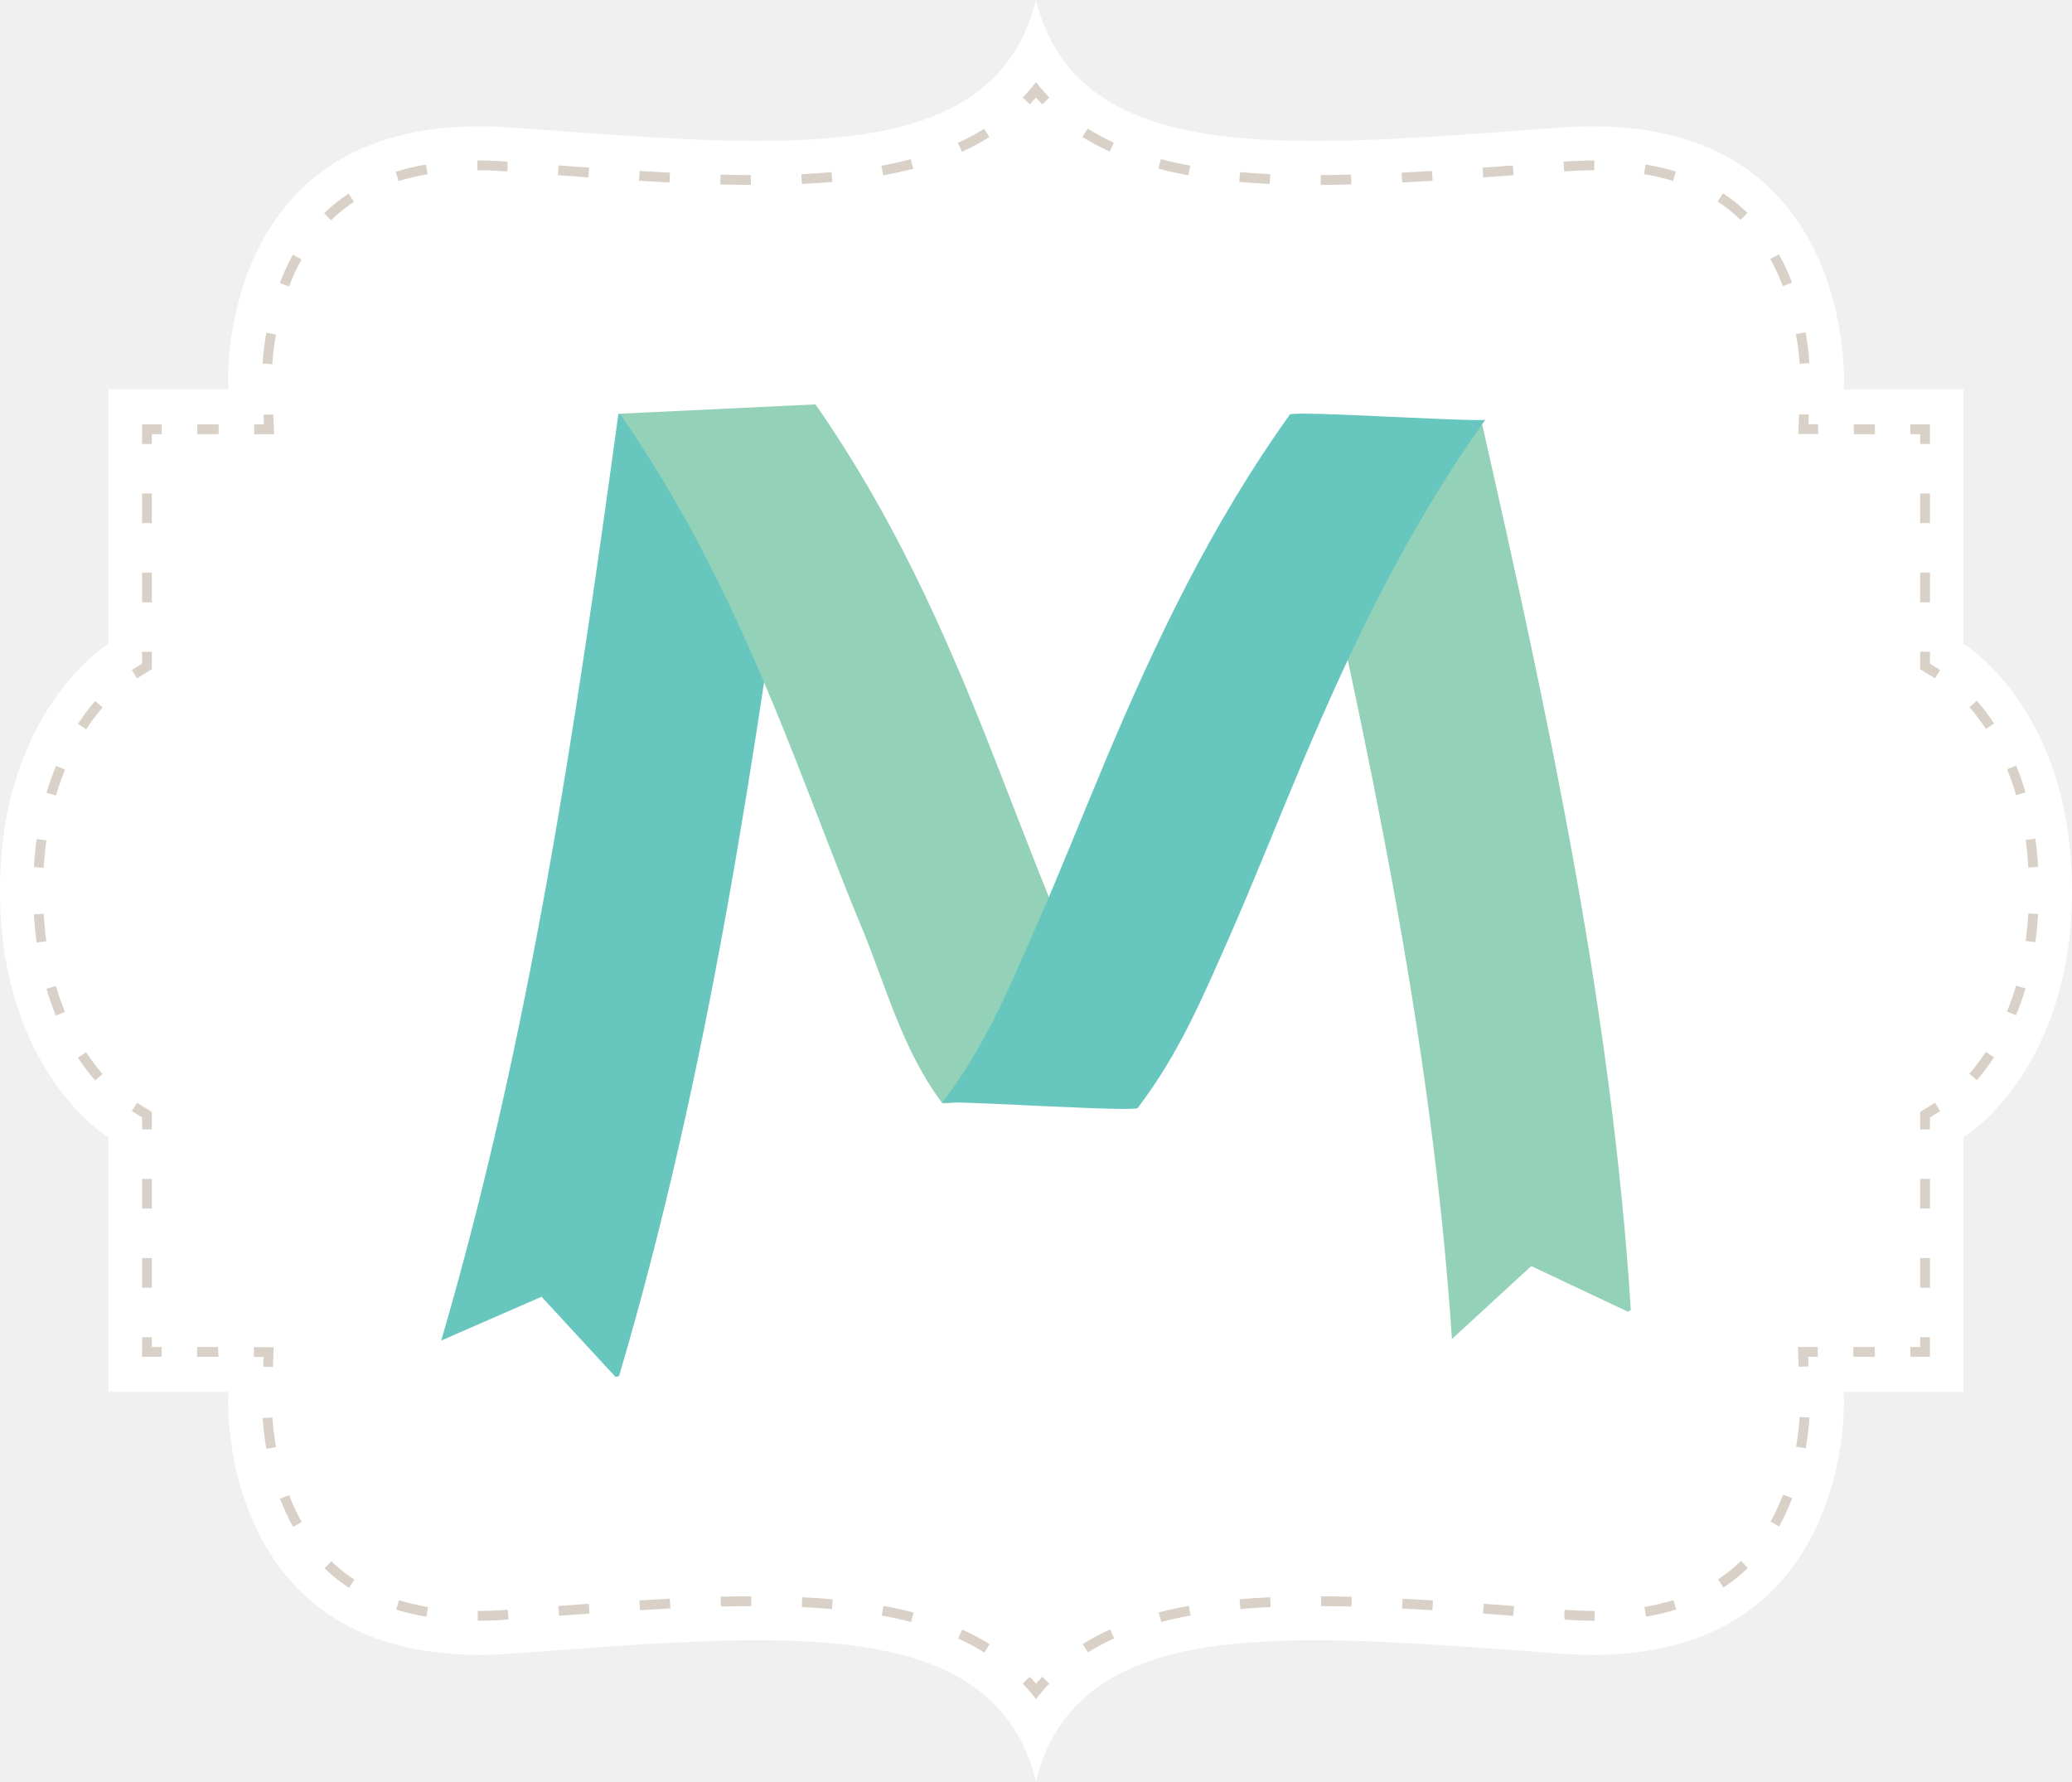
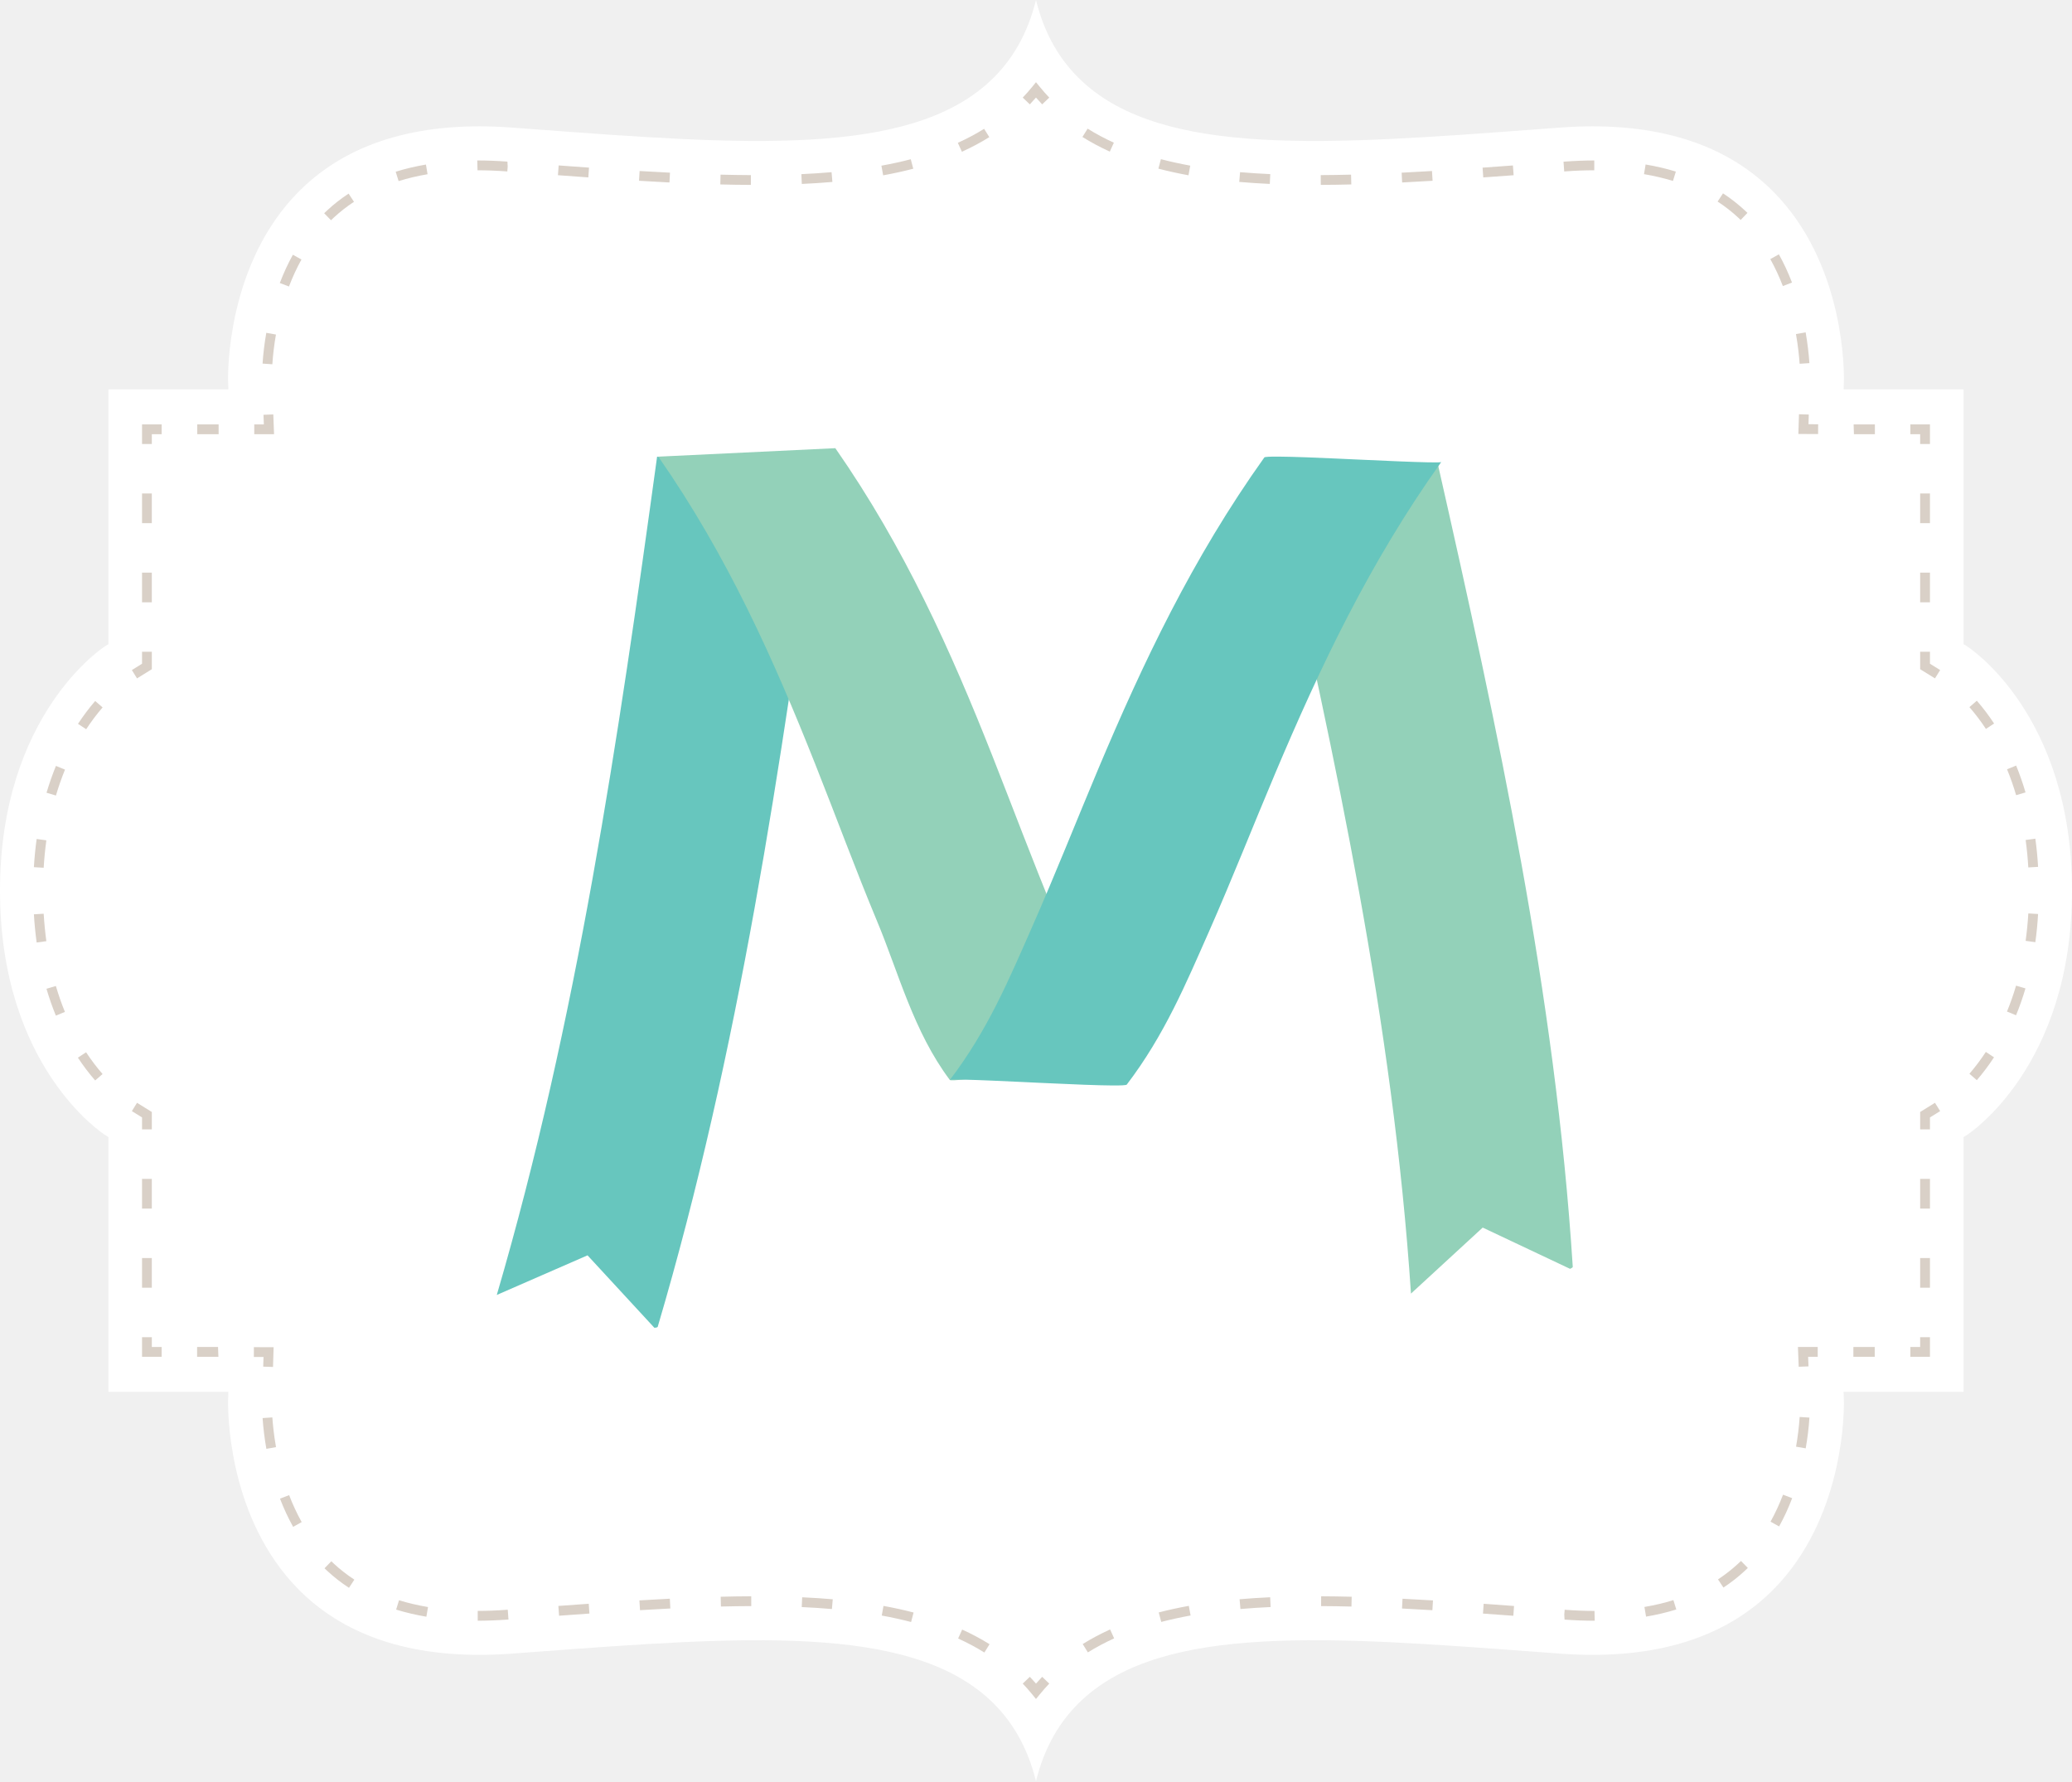
- <svg xmlns="http://www.w3.org/2000/svg" version="1.1" id="Layer_1" x="0px" y="0px" width="212.795px" height="182.92px" viewBox="0 0 212.795 182.92" style="enable-background:new 0 0 212.795 182.92;" xml:space="preserve">
+ <svg xmlns="http://www.w3.org/2000/svg" version="1.1" id="Layer_1" x="0px" y="0px" width="216.844px" height="186.4px" viewBox="0 0 216.844 186.4" style="enable-background:new 0 0 216.844 186.4;" xml:space="preserve">
  <style type="text/css">

	.st0{fill:#93D1B9;}
	.st1{fill:#FFFFFF;}
	.st2{fill:#67C6BE;}
	.st3{fill:#D9D0C7;}

</style>
-   <path class="st1" d="M11.138,39.985v26.164l-0.354,0.221C10.676,66.436,0,73.324,0,91.46c0,18.19,10.675,25.022,10.783,25.088  l0.355,0.222v26.164h12.316l-0.025,0.781c0,0.008-0.005,0.139-0.005,0.368c0,2.079,0.38,12.799,7.86,19.746  c5.009,4.651,12.172,6.665,21.292,5.989l2.332-0.172c21.435-1.6,38.366-2.863,46.743,4.914c2.322,2.153,3.896,4.918,4.746,8.359  c0.85-3.441,2.423-6.206,4.747-8.359c8.378-7.777,25.309-6.514,46.743-4.914l2.332,0.172c9.119,0.676,16.284-1.338,21.292-5.989  c7.48-6.947,7.86-17.666,7.86-19.745c0-0.23-0.007-0.361-0.007-0.369l-0.029-0.781h12.323v-26.162l0.354-0.223  c0.108-0.066,10.783-6.953,10.783-25.089c0-18.19-10.674-25.023-10.781-25.09l-0.355-0.219V39.985h-12.317l0.023-0.781  c0-0.009,0.007-0.137,0.007-0.368c0-2.078-0.38-12.798-7.86-19.743c-5.008-4.652-12.173-6.668-21.292-5.992l-2.328,0.173  c-21.438,1.6-38.369,2.864-46.747-4.914c-2.324-2.155-3.897-4.917-4.747-8.36c-0.85,3.443-2.424,6.205-4.746,8.36  c-8.378,7.778-25.309,6.514-46.746,4.914l-2.329-0.173c-9.12-0.676-16.283,1.34-21.291,5.992  c-7.481,6.946-7.861,17.665-7.861,19.743c0,0.232,0.005,0.359,0.005,0.368l0.031,0.781H11.138z" />
  <g>
-     <polygon class="st3" points="13.543,68.812 14.587,68.163 14.587,66.934 15.594,66.934 15.594,68.724 14.073,69.666  " />
-     <path class="st3" d="M14.588,58.804h1.006v3.049h-1.006V58.804z M14.588,50.676h1.006v3.049h-1.006V50.676z" />
-     <polygon class="st3" points="14.588,45.597 14.588,43.583 16.601,43.583 16.601,44.591 15.594,44.591 15.594,45.597  " />
-     <rect x="20.26" y="43.583" class="st3" width="2.194" height="1.007" />
-     <polygon class="st3" points="26.112,44.59 26.112,43.583 27.099,43.583 27.062,42.597 28.068,42.56 28.146,44.59  " />
-     <path class="st3" d="M26.966,37.34c0.069-1.039,0.197-2.104,0.384-3.161l0.99,0.176c-0.18,1.021-0.303,2.047-0.37,3.052   L26.966,37.34z M28.739,29.064c0.389-1.021,0.84-1.999,1.341-2.903l0.881,0.489c-0.478,0.862-0.909,1.795-1.282,2.772   L28.739,29.064z M33.293,21.899c0.099-0.098,0.201-0.194,0.306-0.291c0.676-0.627,1.417-1.208,2.203-1.724l0.552,0.84   c-0.739,0.486-1.435,1.032-2.073,1.624c-0.097,0.09-0.192,0.18-0.286,0.271L33.293,21.899z M40.639,17.634   c0.981-0.304,2.025-0.551,3.106-0.735l0.168,0.993c-1.037,0.176-2.038,0.413-2.975,0.703L40.639,17.634z M49.017,16.479h0.025   c0.987,0,2.021,0.04,3.073,0.117l0.027,0.507l-0.039,0.502c-1.091-0.081-2.099-0.119-3.061-0.119L49.017,16.479z M57.302,17.991   l0.074-1.003l3.117,0.226l-0.071,1.004L57.302,17.991z M65.627,18.564l0.062-1.004c1.052,0.062,2.091,0.121,3.118,0.172   l-0.052,1.006C67.728,18.686,66.685,18.626,65.627,18.564 M73.976,18.941l0.026-1.006c1.055,0.026,2.095,0.043,3.115,0.047   l-0.004,1.006C76.084,18.985,75.039,18.968,73.976,18.941 M82.303,17.884c1.057-0.048,2.089-0.114,3.099-0.202l0.086,1.003   c-1.023,0.088-2.07,0.156-3.14,0.204L82.303,17.884z M90.521,17.015c1.049-0.19,2.065-0.413,3.015-0.662l0.256,0.974   c-0.976,0.256-2.016,0.484-3.091,0.679L90.521,17.015z M98.371,14.668c0.952-0.433,1.86-0.917,2.699-1.439l0.531,0.855   c-0.875,0.544-1.822,1.05-2.814,1.5L98.371,14.668z" />
-     <path class="st3" d="M105.036,10.021c0.338-0.354,0.662-0.722,0.971-1.102l0.39-0.479l0.392,0.479   c0.31,0.38,0.633,0.748,0.971,1.102l-0.729,0.695c-0.217-0.228-0.428-0.46-0.634-0.697c-0.205,0.237-0.417,0.469-0.634,0.697   L105.036,10.021z" />
-     <path class="st3" d="M111.167,14.066l0.532-0.854c0.841,0.524,1.746,1.009,2.695,1.442l-0.416,0.916   C112.99,15.119,112.042,14.615,111.167,14.066 M118.968,17.319l0.257-0.974c0.954,0.251,1.969,0.473,3.015,0.664L122.059,18   C120.989,17.805,119.95,17.575,118.968,17.319 M127.271,18.681l0.086-1.002c1.01,0.087,2.044,0.154,3.101,0.202l-0.048,1.007   C129.34,18.838,128.294,18.77,127.271,18.681 M135.64,17.982c1.02-0.005,2.06-0.02,3.114-0.048l0.025,1.007   c-1.062,0.028-2.107,0.044-3.135,0.047L135.64,17.982z M143.95,17.734c1.024-0.051,2.063-0.11,3.116-0.173l0.061,1.005   c-1.056,0.063-2.099,0.121-3.125,0.174L143.95,17.734z M152.26,17.217l3.117-0.226l0.075,1.002l-3.121,0.227L152.26,17.217z    M160.574,16.604l0.108-0.008c1.046-0.077,2.072-0.116,3.052-0.117v1.007c-0.955,0-1.956,0.038-2.979,0.114l-0.108,0.009   L160.574,16.604z M168.838,17.884l0.167-0.993c1.084,0.183,2.128,0.428,3.105,0.729l-0.296,0.961   C170.88,18.293,169.878,18.058,168.838,17.884 M176.402,20.699l0.551-0.844c0.799,0.522,1.555,1.113,2.246,1.753l0.268,0.254   l-0.7,0.724l-0.253-0.24C177.865,21.744,177.154,21.189,176.402,20.699 M181.812,26.607l0.879-0.489   c0.504,0.904,0.958,1.879,1.349,2.897l-0.94,0.361C182.726,28.401,182.292,27.47,181.812,26.607 M184.447,34.305l0.992-0.175   c0.185,1.052,0.318,2.144,0.388,3.16l-1.005,0.068C184.776,36.674,184.673,35.589,184.447,34.305" />
-     <polygon class="st3" points="184.694,44.566 184.755,42.54 185.762,42.57 185.732,43.563 186.725,43.567 186.72,44.575  " />
-     <polygon class="st3" points="190.366,43.583 192.551,43.583 192.551,44.59 190.403,44.59  " />
-     <polygon class="st3" points="196.195,44.59 196.195,43.583 198.208,43.583 198.208,45.596 197.202,45.596 197.202,44.59  " />
-     <path class="st3" d="M197.202,58.804h1.008v3.049h-1.008V58.804z M197.202,50.676h1.008v3.049h-1.008V50.676z" />
-     <polygon class="st3" points="197.202,68.723 197.202,66.932 198.208,66.932 198.208,68.162 199.253,68.81 198.722,69.665  " />
-     <path class="st3" d="M202.26,110.27c0.596-0.691,1.163-1.444,1.687-2.24l0.841,0.553c-0.547,0.832-1.141,1.622-1.766,2.346   L202.26,110.27z M202.261,72.621l0.76-0.661c0.626,0.718,1.224,1.507,1.773,2.342l-0.84,0.553   C203.429,74.058,202.859,73.306,202.261,72.621 M206.119,103.883c0.351-0.857,0.665-1.752,0.933-2.661l0.966,0.285   c-0.278,0.94-0.604,1.868-0.967,2.756L206.119,103.883z M206.126,79.001l0.932-0.382c0.362,0.886,0.688,1.814,0.964,2.758   l-0.966,0.284C206.79,80.751,206.476,79.855,206.126,79.001 M208.034,96.62c0.126-0.911,0.219-1.859,0.275-2.816l1.004,0.06   c-0.057,0.982-0.153,1.957-0.282,2.895L208.034,96.62z M208.035,86.263l0.996-0.135c0.129,0.937,0.225,1.91,0.282,2.895   l-1.004,0.06C208.251,88.125,208.16,87.176,208.035,86.263" />
-     <polygon class="st3" points="197.202,115.985 197.202,114.195 198.722,113.252 199.253,114.107 198.208,114.756 198.208,115.985     " />
-     <path class="st3" d="M197.202,129.193h1.008v3.049h-1.008V129.193z M197.202,121.066h1.008v3.047h-1.008V121.066z" />
-     <polygon class="st3" points="196.195,139.336 196.195,138.33 197.202,138.33 197.202,137.322 198.208,137.322 198.208,139.336  " />
-     <rect x="190.341" y="138.33" class="st3" width="2.193" height="1.006" />
-     <polygon class="st3" points="184.649,138.33 186.682,138.33 186.682,139.336 185.695,139.336 185.733,140.322 184.727,140.361  " />
-     <path class="st3" d="M111.193,168.836c0.878-0.546,1.824-1.051,2.814-1.5l0.416,0.916c-0.949,0.432-1.857,0.916-2.699,1.439   L111.193,168.836z M119.003,165.591c0.979-0.255,2.018-0.483,3.091-0.678l0.18,0.991c-1.048,0.189-2.063,0.412-3.017,0.66   L119.003,165.591z M127.307,164.234c1.023-0.088,2.069-0.154,3.14-0.203l0.046,1.005c-1.058,0.048-2.091,0.114-3.1,0.202   L127.307,164.234z M135.679,164.939l0.004-1.008c1.028,0.004,2.074,0.021,3.138,0.049l-0.025,1.006   C137.74,164.96,136.701,164.943,135.679,164.939 M143.988,165.188l0.052-1.006c1.029,0.053,2.071,0.111,3.128,0.176l-0.062,1.004   C146.054,165.297,145.013,165.238,143.988,165.188 M152.302,165.706l0.072-1.005l3.12,0.227l-0.075,1.006L152.302,165.706z    M160.655,165.816l0.038-0.502c1.08,0.082,2.088,0.121,3.061,0.121l0.025,1.006h-0.025c-0.998,0-2.032-0.041-3.072-0.119   L160.655,165.816z M168.883,165.027c1.034-0.174,2.035-0.41,2.975-0.703l0.299,0.963c-0.983,0.304-2.028,0.551-3.105,0.734   L168.883,165.027z M176.441,162.195c0.74-0.486,1.437-1.032,2.073-1.623c0.097-0.09,0.191-0.18,0.285-0.27l0.703,0.719   c-0.099,0.098-0.201,0.193-0.306,0.291c-0.676,0.625-1.416,1.207-2.201,1.725L176.441,162.195z M181.834,156.27   c0.479-0.863,0.911-1.795,1.283-2.771l0.939,0.357c-0.39,1.021-0.841,1.998-1.341,2.901L181.834,156.27z M184.457,148.566   c0.179-1.022,0.302-2.049,0.369-3.053l1.004,0.066c-0.068,1.039-0.196,2.102-0.384,3.158L184.457,148.566z" />
-     <path class="st3" d="M105.036,172.896l0.727-0.693c0.217,0.227,0.429,0.459,0.634,0.697c0.206-0.238,0.417-0.471,0.634-0.697   l0.729,0.693c-0.338,0.356-0.661,0.724-0.971,1.104l-0.392,0.479l-0.39-0.479C105.698,173.62,105.374,173.253,105.036,172.896" />
-     <path class="st3" d="M26.968,145.629l1.004-0.068c0.047,0.686,0.149,1.77,0.375,3.053l-0.991,0.175   C27.17,147.738,27.038,146.645,26.968,145.629 M28.755,153.904l0.939-0.362c0.376,0.978,0.811,1.91,1.289,2.769l-0.878,0.49   C29.603,155.9,29.148,154.926,28.755,153.904 M33.33,161.057l0.699-0.724l0.252,0.239c0.651,0.604,1.361,1.158,2.113,1.648   l-0.551,0.842c-0.798-0.521-1.554-1.11-2.244-1.752L33.33,161.057z M40.686,165.301l0.295-0.961   c0.938,0.287,1.939,0.522,2.977,0.696l-0.167,0.992C42.71,165.848,41.666,165.602,40.686,165.301 M49.062,165.434   c0.96,0,1.963-0.039,2.978-0.114l0.107-0.009l0.074,1.004l-0.108,0.009c-1.038,0.077-2.066,0.116-3.05,0.116L49.062,165.434z    M57.343,164.926l3.121-0.227l0.071,1.004l-3.117,0.227L57.343,164.926z M65.668,164.354c1.056-0.063,2.098-0.121,3.126-0.174   l0.052,1.004c-1.024,0.054-2.064,0.111-3.117,0.174L65.668,164.354z M74.015,163.979c1.063-0.027,2.108-0.043,3.136-0.047   l0.004,1.006c-1.02,0.004-2.059,0.02-3.114,0.047L74.015,163.979z M82.339,165.038l0.045-1.004c1.069,0.047,2.116,0.114,3.14,0.203   l-0.086,1.003C84.428,165.153,83.396,165.086,82.339,165.038 M90.557,165.91l0.177-0.99c1.072,0.194,2.111,0.422,3.092,0.68   l-0.257,0.974C92.615,166.323,91.601,166.1,90.557,165.91 M98.401,168.266l0.416-0.916c0.989,0.451,1.935,0.957,2.812,1.504   l-0.532,0.853C100.257,169.184,99.35,168.699,98.401,168.266" />
-     <polygon class="st3" points="26.071,139.352 26.074,138.346 28.101,138.354 28.039,140.379 27.033,140.348 27.064,139.355  " />
-     <polygon class="st3" points="20.245,139.336 20.245,138.33 22.393,138.33 22.432,139.336  " />
-     <polygon class="st3" points="14.588,139.336 14.588,137.322 15.594,137.322 15.594,138.33 16.601,138.33 16.601,139.336  " />
-     <path class="st3" d="M14.588,129.195h1.006v3.047h-1.006V129.195z M14.588,121.066h1.006v3.049h-1.006V121.066z" />
-     <polygon class="st3" points="13.543,114.107 14.073,113.252 15.594,114.195 15.594,115.984 14.587,115.984 14.587,114.755  " />
-     <path class="st3" d="M3.482,89.056c0.057-0.975,0.152-1.948,0.282-2.896l0.996,0.138c-0.126,0.921-0.218,1.869-0.274,2.816   L3.482,89.056z M3.483,93.896l1.004-0.059c0.057,0.957,0.149,1.906,0.273,2.818l-0.996,0.136   C3.636,95.854,3.54,94.879,3.483,93.896 M4.773,101.542l0.965-0.285c0.27,0.917,0.583,1.813,0.931,2.662l-0.931,0.381   C5.378,103.418,5.051,102.492,4.773,101.542 M4.78,81.411c0.279-0.946,0.605-1.874,0.966-2.756l0.932,0.382   c-0.348,0.85-0.663,1.745-0.933,2.659L4.78,81.411z M8,108.617l0.842-0.554c0.525,0.799,1.095,1.552,1.691,2.233l-0.758,0.662   C9.15,110.242,8.551,109.453,8,108.617 M8.009,74.336c0.55-0.836,1.144-1.626,1.767-2.346l0.76,0.659   c-0.593,0.685-1.161,1.439-1.685,2.239L8.009,74.336z" />
-   </g>
-   <g>
-     <path class="st2" d="M63.514,42.488c-4.392,31.99-9.1,64.118-18.202,95.181l10.305-4.499l7.586,8.222   c0.22-0.005,0.365-0.048,0.383-0.109C72.827,110,77.553,77.63,82,45.402C82.034,45.141,63.53,42.469,63.514,42.488" />
-     <path class="st0" d="M133.827,47.053c6.749,29.827,13.258,59.874,15.288,90.46l8.145-7.493l9.921,4.685   c0.187-0.087,0.319-0.17,0.301-0.238c-1.962-30.85-8.527-61.116-15.326-91.174C152.102,43.057,133.825,47.03,133.827,47.053" />
-     <path class="st0" d="M63.653,42.488c7.869,11.295,13.12,23.076,17.821,34.925c2.361,5.933,4.543,11.882,7.005,17.79   c2.44,5.826,4.135,12.537,8.27,18.055c0.229,0.317,9.93-1.254,10.644-1.304c0.634-0.026,9.903-0.723,10.05-0.528   c-4.136-5.503-6.439-11.356-8.851-17.187c-2.46-5.916-4.675-11.872-7.019-17.792c-4.682-11.85-9.955-23.629-17.821-34.919" />
-     <path class="st2" d="M96.75,113.258c4.291-5.604,6.766-11.511,9.352-17.393c2.631-5.961,5-11.969,7.516-17.957   c5.039-11.944,10.655-23.854,18.845-35.331c0.199-0.298,9.359,0.188,10.054,0.212c0.614,0.018,9.902,0.491,10.028,0.311   c-8.181,11.471-13.79,23.379-18.847,35.339c-2.523,5.979-4.88,11.973-7.514,17.951c-2.601,5.872-5.054,11.771-9.343,17.395   c-0.249,0.304-9.348-0.196-10.055-0.21C106.149,113.552,96.893,113.063,96.75,113.258" />
+     <path class="st1" d="M11.35,40.746v26.661l-0.36,0.226C10.878,67.701,0,74.719,0,93.2c0,18.536,10.878,25.499,10.988,25.566   l0.361,0.226v26.663H23.9l-0.026,0.794c0,0.009-0.004,0.142-0.004,0.378c0,2.115,0.387,13.039,8.009,20.119   c5.104,4.739,12.404,6.794,21.697,6.104l2.376-0.176c21.844-1.63,39.096-2.918,47.633,5.005c2.367,2.197,3.969,5.015,4.835,8.521   c0.866-3.506,2.47-6.323,4.84-8.521c8.536-7.923,25.789-6.635,47.631-5.005l2.377,0.176c9.294,0.689,16.594-1.365,21.697-6.104   c7.623-7.08,8.009-18.002,8.009-20.119c0-0.236-0.006-0.369-0.006-0.378l-0.03-0.794h12.557v-26.662l0.362-0.226   c0.109-0.068,10.987-7.087,10.987-25.567c0-18.535-10.876-25.498-10.987-25.567l-0.362-0.224V40.746h-12.551l0.024-0.796   c0-0.009,0.006-0.141,0.006-0.374c0-2.119-0.386-13.043-8.009-20.119c-5.104-4.74-12.403-6.796-21.697-6.106l-2.373,0.177   c-21.846,1.63-39.099,2.919-47.635-5.009c-2.37-2.195-3.974-5.011-4.84-8.519c-0.866,3.508-2.468,6.323-4.835,8.519   c-8.538,7.928-25.792,6.639-47.636,5.009l-2.374-0.177c-9.292-0.689-16.593,1.366-21.696,6.106c-7.623,7.077-8.01,18-8.01,20.119   c0,0.235,0.004,0.365,0.004,0.374l0.032,0.796H11.35z" />
+     <g>
+       <polygon class="st3" points="13.801,70.122 14.865,69.46 14.865,68.207 15.89,68.207 15.89,70.032 14.341,70.993   " />
+       <path class="st3" d="M14.865,63.03v-3.106h1.024v3.106H14.865z M14.865,54.747V51.64h1.024v3.107H14.865z" />
+       <polygon class="st3" points="14.865,46.465 14.865,44.413 16.917,44.413 16.917,45.439 15.89,45.439 15.89,46.465   " />
+       <rect x="20.644" y="44.413" class="st3" width="2.235" height="1.026" />
+       <polygon class="st3" points="26.609,45.439 26.609,44.413 27.614,44.413 27.575,43.408 28.602,43.37 28.681,45.439   " />
+       <path class="st3" d="M27.478,38.052c0.071-1.061,0.201-2.144,0.392-3.222l1.009,0.18c-0.183,1.039-0.308,2.086-0.377,3.109    L27.478,38.052z M29.284,29.618c0.397-1.042,0.857-2.037,1.367-2.959l0.898,0.499c-0.488,0.878-0.927,1.829-1.308,2.824    L29.284,29.618z M33.926,22.317c0.101-0.101,0.205-0.199,0.312-0.297c0.688-0.641,1.444-1.232,2.245-1.758l0.562,0.856    c-0.752,0.494-1.461,1.052-2.113,1.653c-0.098,0.093-0.195,0.185-0.29,0.277L33.926,22.317z M41.411,17.971    c1-0.311,2.064-0.563,3.165-0.75l0.171,1.012c-1.056,0.18-2.075,0.421-3.031,0.717L41.411,17.971z M49.948,16.792h0.027    c1.005,0,2.059,0.041,3.13,0.121l0.027,0.516l-0.039,0.512c-1.111-0.083-2.14-0.121-3.119-0.121L49.948,16.792z M58.391,18.335    l0.076-1.023l3.176,0.23l-0.072,1.023L58.391,18.335z M66.876,18.917l0.062-1.021c1.072,0.062,2.132,0.123,3.178,0.174    l-0.053,1.026C69.016,19.042,67.953,18.981,66.876,18.917z M75.383,19.302l0.026-1.025c1.076,0.026,2.136,0.044,3.175,0.049    L78.58,19.35C77.531,19.347,76.465,19.33,75.383,19.302z M83.868,18.225c1.077-0.049,2.129-0.116,3.159-0.206l0.087,1.022    c-1.043,0.09-2.11,0.16-3.201,0.208L83.868,18.225z M92.244,17.338c1.069-0.191,2.104-0.42,3.072-0.673l0.261,0.992    c-0.995,0.26-2.054,0.493-3.151,0.691L92.244,17.338z M100.242,14.947c0.971-0.441,1.896-0.934,2.751-1.467l0.542,0.871    c-0.894,0.556-1.857,1.071-2.868,1.528L100.242,14.947z" />
+       <path class="st3" d="M107.034,10.214c0.346-0.361,0.674-0.737,0.99-1.124l0.396-0.487l0.4,0.487    c0.315,0.387,0.645,0.763,0.989,1.124l-0.741,0.706c-0.222-0.231-0.437-0.468-0.648-0.709c-0.208,0.241-0.424,0.478-0.645,0.709    L107.034,10.214z" />
+       <path class="st3" d="M113.281,14.334l0.543-0.87c0.856,0.535,1.779,1.027,2.746,1.469l-0.424,0.934    C115.139,15.408,114.174,14.893,113.281,14.334z M121.232,17.649l0.262-0.992c0.971,0.256,2.006,0.481,3.07,0.676l-0.184,1.01    C123.291,18.144,122.231,17.909,121.232,17.649z M129.693,19.038l0.086-1.021c1.029,0.088,2.084,0.156,3.16,0.205l-0.049,1.026    C131.801,19.197,130.734,19.129,129.693,19.038z M138.221,18.325c1.039-0.005,2.099-0.021,3.174-0.049l0.025,1.025    c-1.083,0.029-2.147,0.045-3.193,0.048L138.221,18.325z M146.688,18.073c1.045-0.053,2.104-0.113,3.176-0.177l0.062,1.023    c-1.076,0.063-2.14,0.123-3.186,0.177L146.688,18.073z M155.158,17.545l3.175-0.23l0.075,1.022l-3.178,0.23L155.158,17.545z     M163.629,16.92l0.109-0.007c1.066-0.079,2.113-0.12,3.11-0.121v1.027c-0.973,0-1.993,0.038-3.035,0.116l-0.111,0.009    L163.629,16.92z M172.052,18.225l0.169-1.011c1.104,0.185,2.169,0.436,3.164,0.742l-0.303,0.979    C174.132,18.643,173.111,18.402,172.052,18.225z M179.757,21.093l0.563-0.859c0.812,0.532,1.583,1.135,2.287,1.787l0.272,0.258    l-0.712,0.738l-0.258-0.245C181.247,22.157,180.524,21.593,179.757,21.093z M185.271,27.115l0.896-0.499    c0.514,0.921,0.976,1.914,1.374,2.952l-0.958,0.367C186.202,28.942,185.759,27.992,185.271,27.115z M187.956,34.958l1.012-0.179    c0.188,1.072,0.323,2.185,0.395,3.222l-1.023,0.068C188.29,37.371,188.187,36.266,187.956,34.958z" />
+       <polygon class="st3" points="188.207,45.415 188.271,43.35 189.297,43.381 189.267,44.394 190.278,44.396 190.272,45.424   " />
+       <polygon class="st3" points="193.99,44.413 196.215,44.413 196.215,45.439 194.023,45.439   " />
+       <polygon class="st3" points="199.928,45.439 199.928,44.413 201.979,44.413 201.979,46.465 200.952,46.465 200.952,45.439   " />
+       <path class="st3" d="M200.952,63.03v-3.106h1.027v3.106H200.952z M200.952,54.747V51.64h1.027v3.107H200.952z" />
+       <polygon class="st3" points="200.952,70.032 200.952,68.206 201.979,68.206 201.979,69.46 203.045,70.121 202.503,70.992   " />
+       <path class="st3" d="M206.109,112.368c0.607-0.705,1.186-1.471,1.717-2.284l0.856,0.563c-0.557,0.85-1.161,1.654-1.8,2.392    L206.109,112.368z M206.109,74.003l0.773-0.673c0.639,0.731,1.247,1.534,1.809,2.387l-0.856,0.563    C207.3,75.468,206.719,74.701,206.109,74.003z M210.039,105.858c0.359-0.873,0.68-1.784,0.951-2.71l0.984,0.291    c-0.283,0.957-0.615,1.903-0.984,2.807L210.039,105.858z M210.047,80.506l0.951-0.39c0.368,0.902,0.701,1.848,0.981,2.809    l-0.983,0.291C210.723,82.288,210.404,81.375,210.047,80.506z M211.991,98.459c0.129-0.93,0.223-1.895,0.283-2.87l1.02,0.062    c-0.056,0.999-0.153,1.992-0.287,2.948L211.991,98.459z M211.993,87.905l1.014-0.139c0.134,0.956,0.231,1.947,0.287,2.95    l-1.023,0.061C212.214,89.802,212.12,88.836,211.993,87.905z" />
+       <polygon class="st3" points="200.952,118.191 200.952,116.369 202.503,115.408 203.045,116.278 201.979,116.938 201.979,118.191       " />
+       <path class="st3" d="M200.952,134.759v-3.106h1.027v3.106H200.952z M200.952,126.477v-3.107h1.027v3.107H200.952z" />
+       <polygon class="st3" points="199.928,141.987 199.928,140.962 200.952,140.962 200.952,139.938 201.979,139.938 201.979,141.987       " />
+       <rect x="193.964" y="140.962" class="st3" width="2.235" height="1.025" />
+       <polygon class="st3" points="188.162,140.962 190.232,140.962 190.232,141.987 189.229,141.987 189.267,142.991 188.243,143.031       " />
+       <path class="st3" d="M113.309,172.048c0.895-0.554,1.858-1.071,2.868-1.528l0.423,0.934c-0.967,0.44-1.892,0.934-2.75,1.467    L113.309,172.048z M121.268,168.742c0.997-0.261,2.056-0.492,3.148-0.69l0.184,1.008c-1.067,0.196-2.102,0.422-3.072,0.674    L121.268,168.742z M129.729,167.36c1.043-0.091,2.109-0.158,3.2-0.208l0.046,1.024c-1.076,0.05-2.129,0.117-3.158,0.206    L129.729,167.36z M138.26,168.077l0.004-1.026c1.049,0.004,2.115,0.022,3.197,0.049l-0.025,1.025    C140.36,168.099,139.301,168.081,138.26,168.077z M146.727,168.33l0.053-1.023c1.049,0.052,2.111,0.113,3.188,0.177l-0.062,1.024    C148.832,168.442,147.771,168.383,146.727,168.33z M155.199,168.859l0.074-1.024l3.179,0.231l-0.075,1.024L155.199,168.859z     M163.709,168.972l0.041-0.512c1.102,0.083,2.128,0.123,3.119,0.123l0.026,1.026h-0.026c-1.018,0-2.071-0.04-3.131-0.12    L163.709,168.972z M172.097,168.169c1.054-0.179,2.072-0.418,3.031-0.718l0.303,0.98c-1,0.311-2.064,0.562-3.163,0.749    L172.097,168.169z M179.797,165.283c0.756-0.498,1.464-1.054,2.113-1.654c0.099-0.093,0.196-0.183,0.292-0.275l0.715,0.731    c-0.101,0.099-0.204,0.197-0.311,0.297c-0.688,0.638-1.443,1.229-2.243,1.757L179.797,165.283z M185.295,159.243    c0.486-0.88,0.928-1.83,1.308-2.824l0.956,0.364c-0.397,1.041-0.856,2.036-1.366,2.957L185.295,159.243z M187.965,151.395    c0.183-1.042,0.308-2.09,0.378-3.11l1.022,0.066c-0.068,1.058-0.2,2.141-0.39,3.218L187.965,151.395z" />
+       <path class="st3" d="M107.034,176.187l0.741-0.707c0.221,0.231,0.438,0.468,0.645,0.71c0.211-0.242,0.426-0.479,0.648-0.71    l0.741,0.707c-0.344,0.363-0.673,0.738-0.989,1.124l-0.4,0.488l-0.396-0.488C107.708,176.925,107.379,176.55,107.034,176.187z" />
+       <path class="st3" d="M27.481,148.4l1.022-0.068c0.048,0.696,0.151,1.802,0.383,3.109l-1.009,0.179    C27.687,150.55,27.551,149.436,27.481,148.4z M29.302,156.833l0.957-0.368c0.381,0.996,0.826,1.944,1.313,2.821l-0.895,0.498    C30.166,158.867,29.702,157.873,29.302,156.833z M33.963,164.121l0.712-0.735l0.256,0.242c0.663,0.615,1.388,1.182,2.153,1.68    l-0.561,0.858c-0.815-0.531-1.584-1.131-2.288-1.787L33.963,164.121z M41.458,168.445l0.301-0.979    c0.955,0.293,1.976,0.533,3.034,0.711l-0.17,1.012C43.522,169.002,42.458,168.753,41.458,168.445z M49.995,168.581    c0.979,0,2-0.04,3.036-0.117l0.108-0.007l0.075,1.023l-0.111,0.009c-1.057,0.077-2.105,0.118-3.108,0.12V168.581z M58.434,168.062    l3.181-0.229l0.071,1.024l-3.175,0.229L58.434,168.062z M66.917,167.481c1.076-0.065,2.139-0.124,3.185-0.178l0.052,1.024    c-1.043,0.054-2.103,0.111-3.174,0.177L66.917,167.481z M75.423,167.099c1.084-0.028,2.147-0.044,3.195-0.049l0.005,1.027    c-1.04,0.004-2.1,0.019-3.175,0.046L75.423,167.099z M83.905,168.179l0.046-1.023c1.09,0.049,2.157,0.115,3.2,0.208l-0.088,1.021    C86.034,168.296,84.982,168.227,83.905,168.179z M92.28,169.066l0.181-1.008c1.091,0.197,2.15,0.431,3.15,0.692l-0.261,0.992    C94.377,169.488,93.344,169.261,92.28,169.066z M100.272,171.469l0.424-0.935c1.008,0.46,1.972,0.975,2.865,1.532l-0.542,0.869    C102.165,172.402,101.24,171.908,100.272,171.469z" />
+       <polygon class="st3" points="26.566,142.004 26.57,140.978 28.635,140.986 28.573,143.051 27.546,143.019 27.579,142.008   " />
+       <polygon class="st3" points="20.628,141.987 20.628,140.962 22.818,140.962 22.857,141.987   " />
+       <polygon class="st3" points="14.865,141.987 14.865,139.938 15.89,139.938 15.89,140.962 16.917,140.962 16.917,141.987   " />
+       <path class="st3" d="M14.865,134.759v-3.106h1.024v3.106H14.865z M14.865,126.478v-3.108h1.024v3.108H14.865z" />
+       <polygon class="st3" points="13.801,116.278 14.341,115.408 15.89,116.369 15.89,118.191 14.865,118.191 14.865,116.938   " />
+       <path class="st3" d="M3.547,90.75c0.059-0.994,0.155-1.985,0.289-2.951l1.015,0.141c-0.129,0.938-0.222,1.904-0.28,2.87    L3.547,90.75z M3.548,95.682l1.023-0.061c0.059,0.977,0.153,1.943,0.28,2.872l-1.015,0.14C3.705,97.678,3.607,96.685,3.548,95.682    z M4.863,103.474l0.984-0.291c0.274,0.937,0.593,1.849,0.948,2.713l-0.949,0.389C5.479,105.386,5.147,104.441,4.863,103.474z     M4.869,82.96c0.287-0.964,0.618-1.909,0.985-2.809l0.949,0.39c-0.354,0.866-0.675,1.778-0.949,2.71L4.869,82.96z M8.152,110.685    l0.857-0.565c0.537,0.815,1.117,1.581,1.725,2.276L9.96,113.07C9.323,112.34,8.715,111.536,8.152,110.685z M8.162,75.751    c0.56-0.853,1.165-1.656,1.799-2.391l0.776,0.671c-0.605,0.699-1.184,1.469-1.718,2.282L8.162,75.751z" />
+     </g>
+     <g>
+       <g>
+         <path class="st2" d="M68.768,47.789c-4.049,29.484-8.388,59.096-16.777,87.727l9.497-4.145l6.994,7.579     c0.203-0.006,0.335-0.047,0.352-0.105c8.518-28.832,12.875-58.665,16.972-88.371C85.838,50.233,68.785,47.771,68.768,47.789z" />
+       </g>
+       <g>
+         <path class="st0" d="M133.576,51.996c6.219,27.492,12.219,55.185,14.089,83.378l7.507-6.908l9.145,4.319     c0.173-0.08,0.295-0.158,0.279-0.221c-1.809-28.434-7.86-56.329-14.128-84.034C150.421,48.312,133.574,51.976,133.576,51.996z" />
+       </g>
+       <g>
+         <g>
+           <path class="st0" d="M68.896,47.789c7.253,10.409,12.093,21.268,16.426,32.189c2.175,5.47,4.185,10.951,6.456,16.397      c2.25,5.369,3.812,11.557,7.624,16.64c0.209,0.294,9.15-1.154,9.808-1.201c0.585-0.022,9.13-0.663,9.263-0.486l0,0      c-3.81-5.071-5.934-10.468-8.154-15.842c-2.269-5.452-4.311-10.94-6.469-16.398c-4.316-10.923-9.176-21.779-16.429-32.186" />
+         </g>
+       </g>
+       <g>
+         <g>
+           <path class="st2" d="M99.402,113.016c3.956-5.164,6.235-10.609,8.62-16.027c2.423-5.497,4.606-11.033,6.929-16.553      c4.643-11.008,9.819-21.986,17.367-32.564c0.182-0.273,8.627,0.175,9.266,0.196c0.567,0.018,9.13,0.452,9.245,0.286      c-7.542,10.572-12.71,21.549-17.37,32.571c-2.328,5.513-4.498,11.038-6.927,16.547c-2.397,5.412-4.658,10.85-8.612,16.032      c-0.227,0.283-8.614-0.181-9.268-0.194C108.066,113.289,99.533,112.838,99.402,113.016L99.402,113.016z" />
+         </g>
+       </g>
+     </g>
  </g>
</svg>
